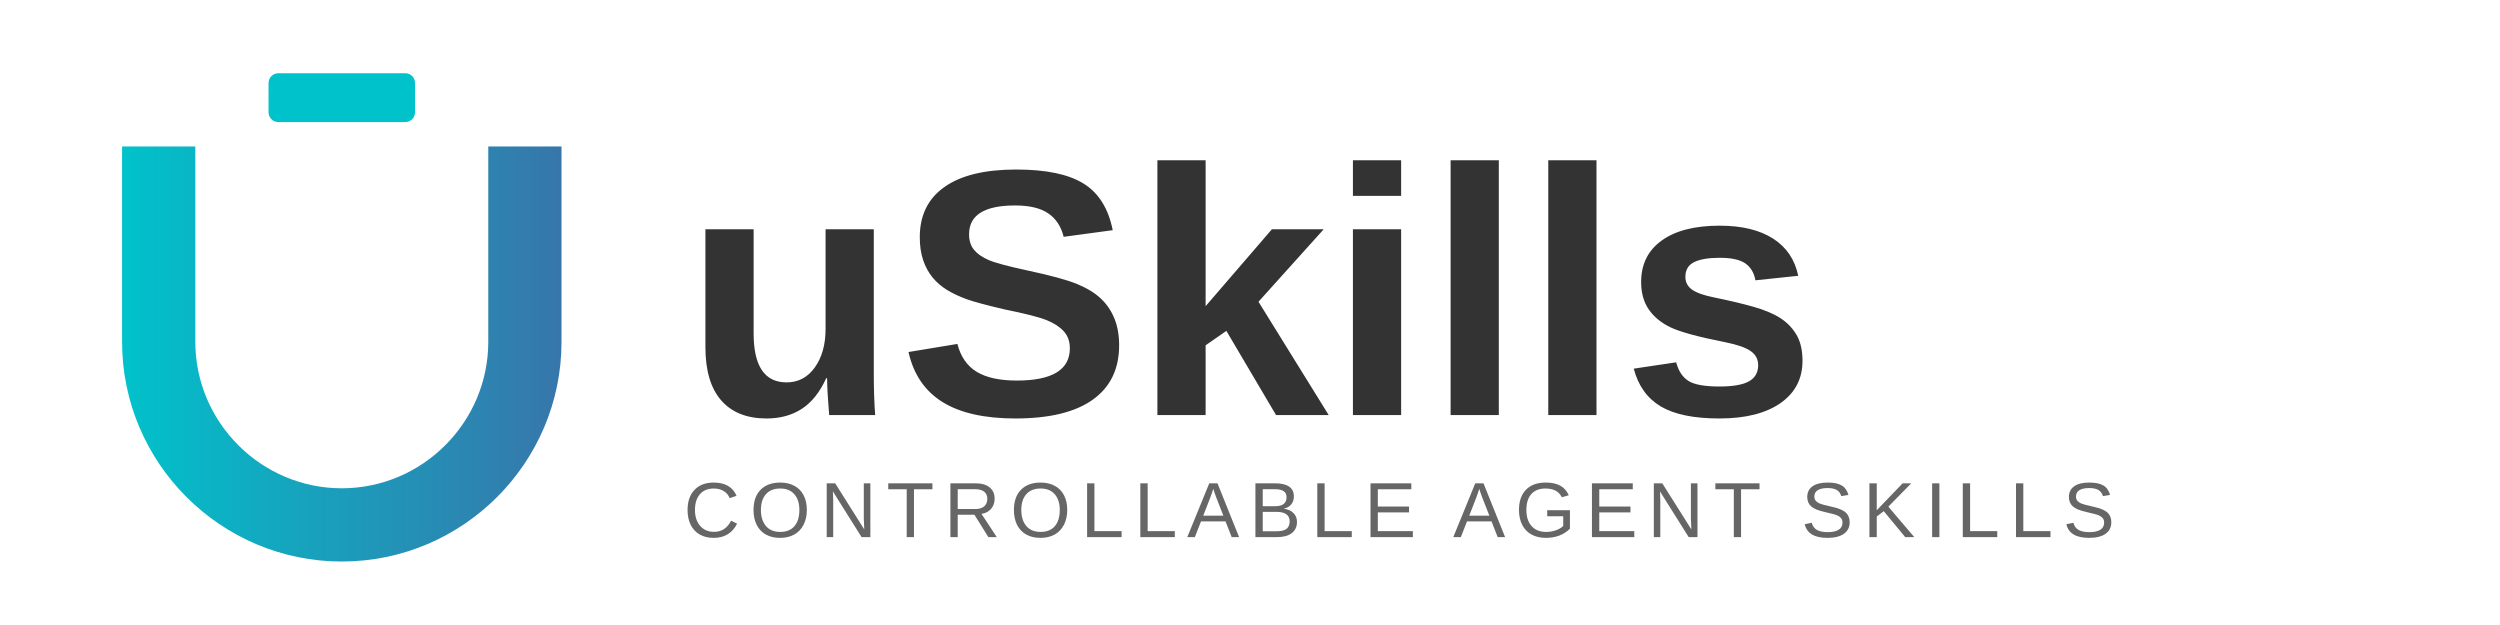
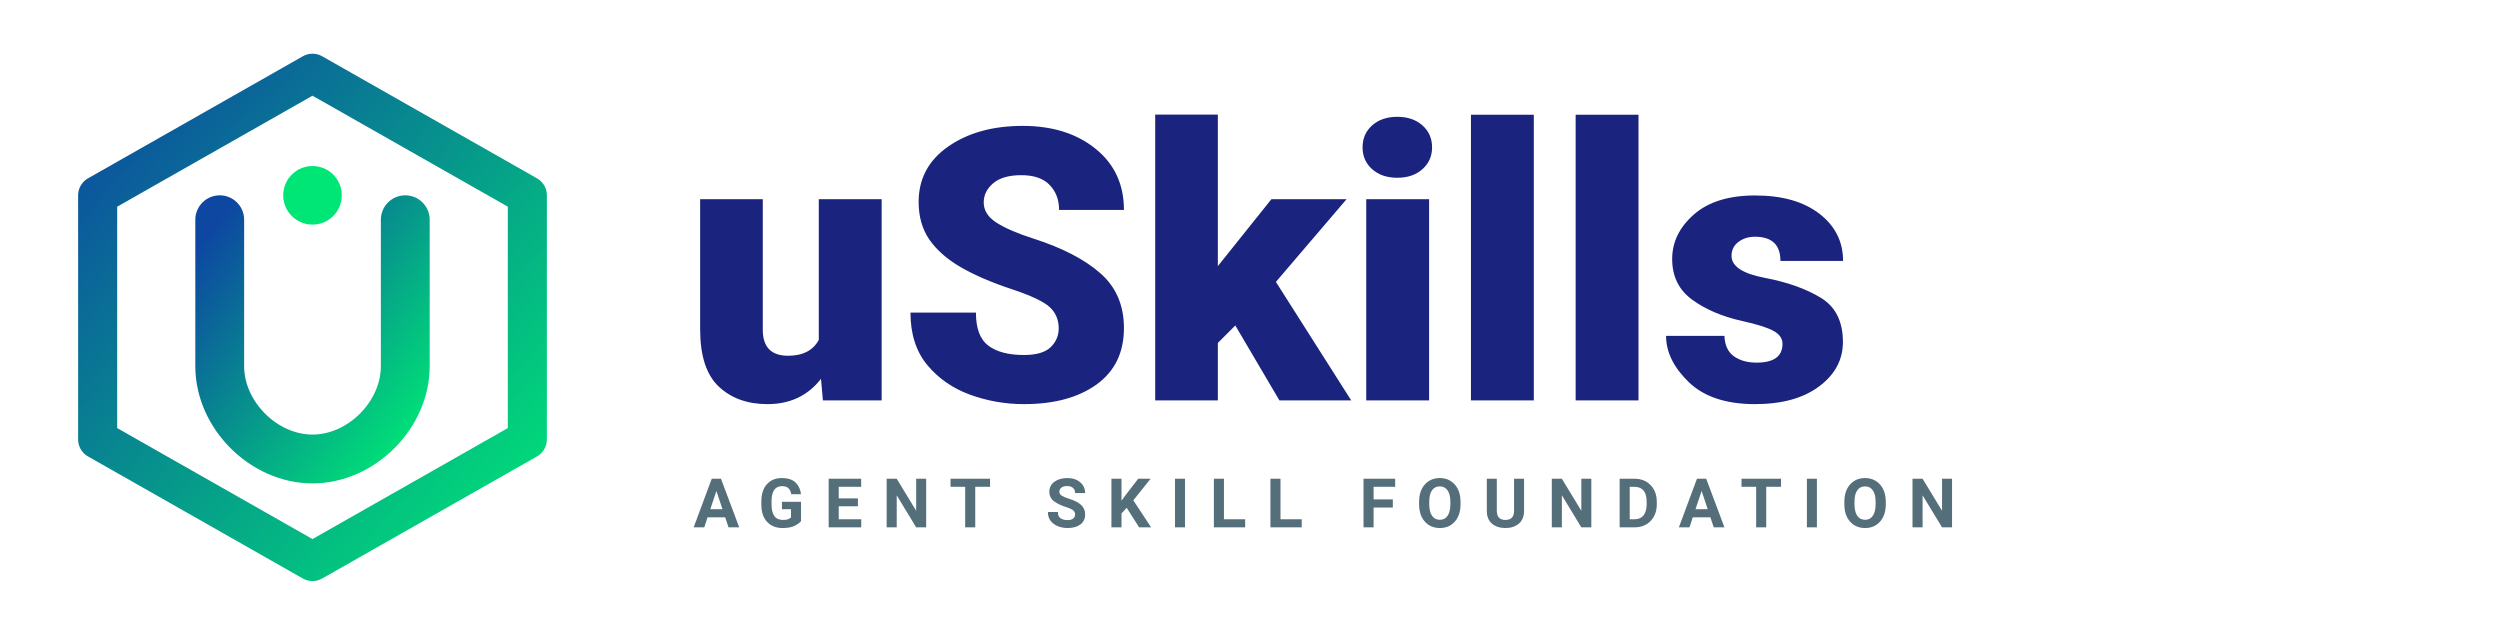
<svg xmlns="http://www.w3.org/2000/svg" width="512" height="128" viewBox="0 0 512 128">
  <defs>
-     <linearGradient id="grad1" x1="0%" y1="0%" x2="100%" y2="0%">
-       <stop offset="0%" style="stop-color:#00C2CB;stop-opacity:1" />
-       <stop offset="100%" style="stop-color:#3776AB;stop-opacity:1" />
+     <linearGradient id="mainGradient" x1="0%" y1="0%" x2="100%" y2="100%">
+       <stop offset="0%" style="stop-color:#0D47A1;stop-opacity:1" />
+       <stop offset="100%" style="stop-color:#00E676;stop-opacity:1" />
    </linearGradient>
  </defs>
-   <path d="M40 30 V70 C40 86.5 53.5 100 70 100 C86.5 100 100 86.5 100 70 V30 H115 V70 C115 94.8 94.8 115 70 115 C45.2 115 25 94.8 25 70 V30 H40 Z" fill="url(#grad1)" />
-   <rect x="55" y="15" width="30" height="10" rx="2" fill="#00C2CB" />
-   <text x="140" y="85" font-family="Arial, sans-serif" font-weight="bold" font-size="72" fill="#333">uSkills</text>
-   <text x="140" y="110" font-family="Arial, sans-serif" font-size="16" fill="#666" letter-spacing="2">CONTROLLABLE AGENT SKILLS</text>
+   <path d="M64 15 L108 40 V90 L64 115 L20 90 V40 Z" fill="none" stroke="url(#mainGradient)" stroke-width="8" stroke-linejoin="round" />
+   <path d="M45 45 V75 C45 85 54 94 64 94 C74 94 83 85 83 75 V45" fill="none" stroke="url(#mainGradient)" stroke-width="10" stroke-linecap="round" stroke-linejoin="round" />
+   <circle cx="64" cy="40" r="6" fill="#00E676" />
+   <text x="140" y="82" font-family="Segoe UI, Roboto, Helvetica, Arial, sans-serif" font-weight="800" font-size="78" fill="#1A237E">uSkills</text>
+   <text x="142" y="108" font-family="Segoe UI, Roboto, sans-serif" font-size="14" font-weight="600" fill="#546E7A" letter-spacing="4">AGENT SKILL FOUNDATION</text>
</svg>
